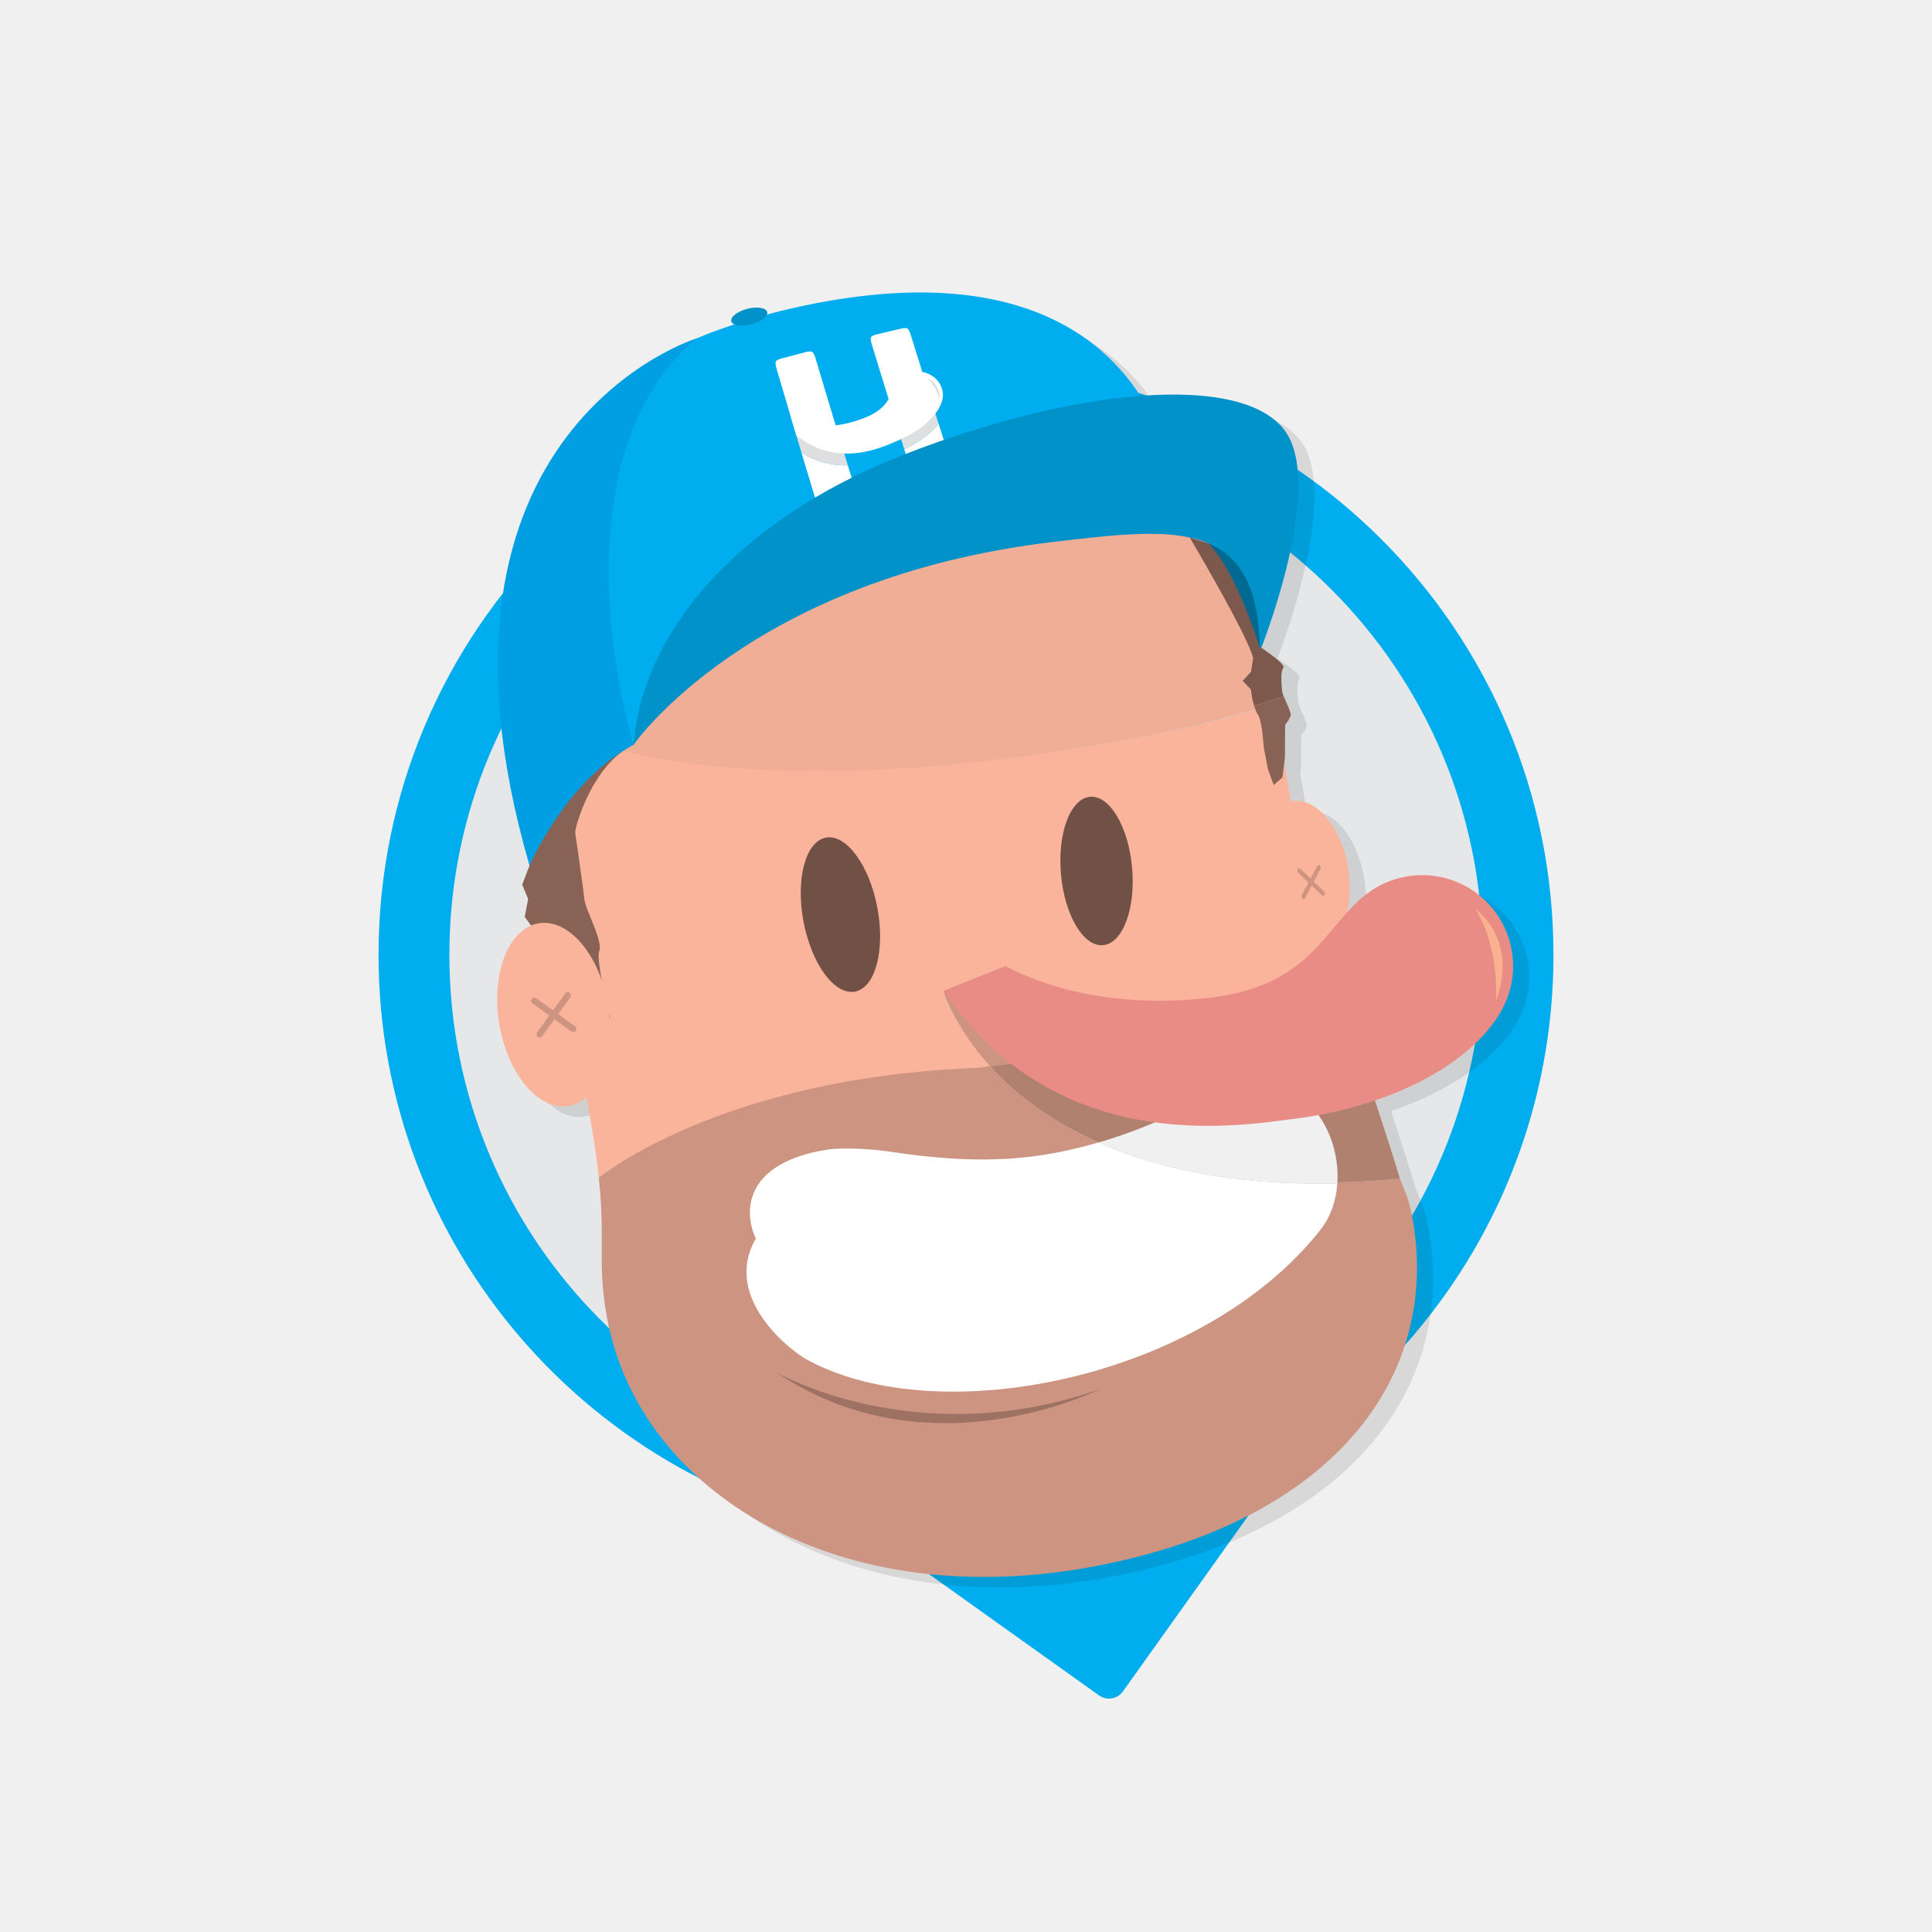
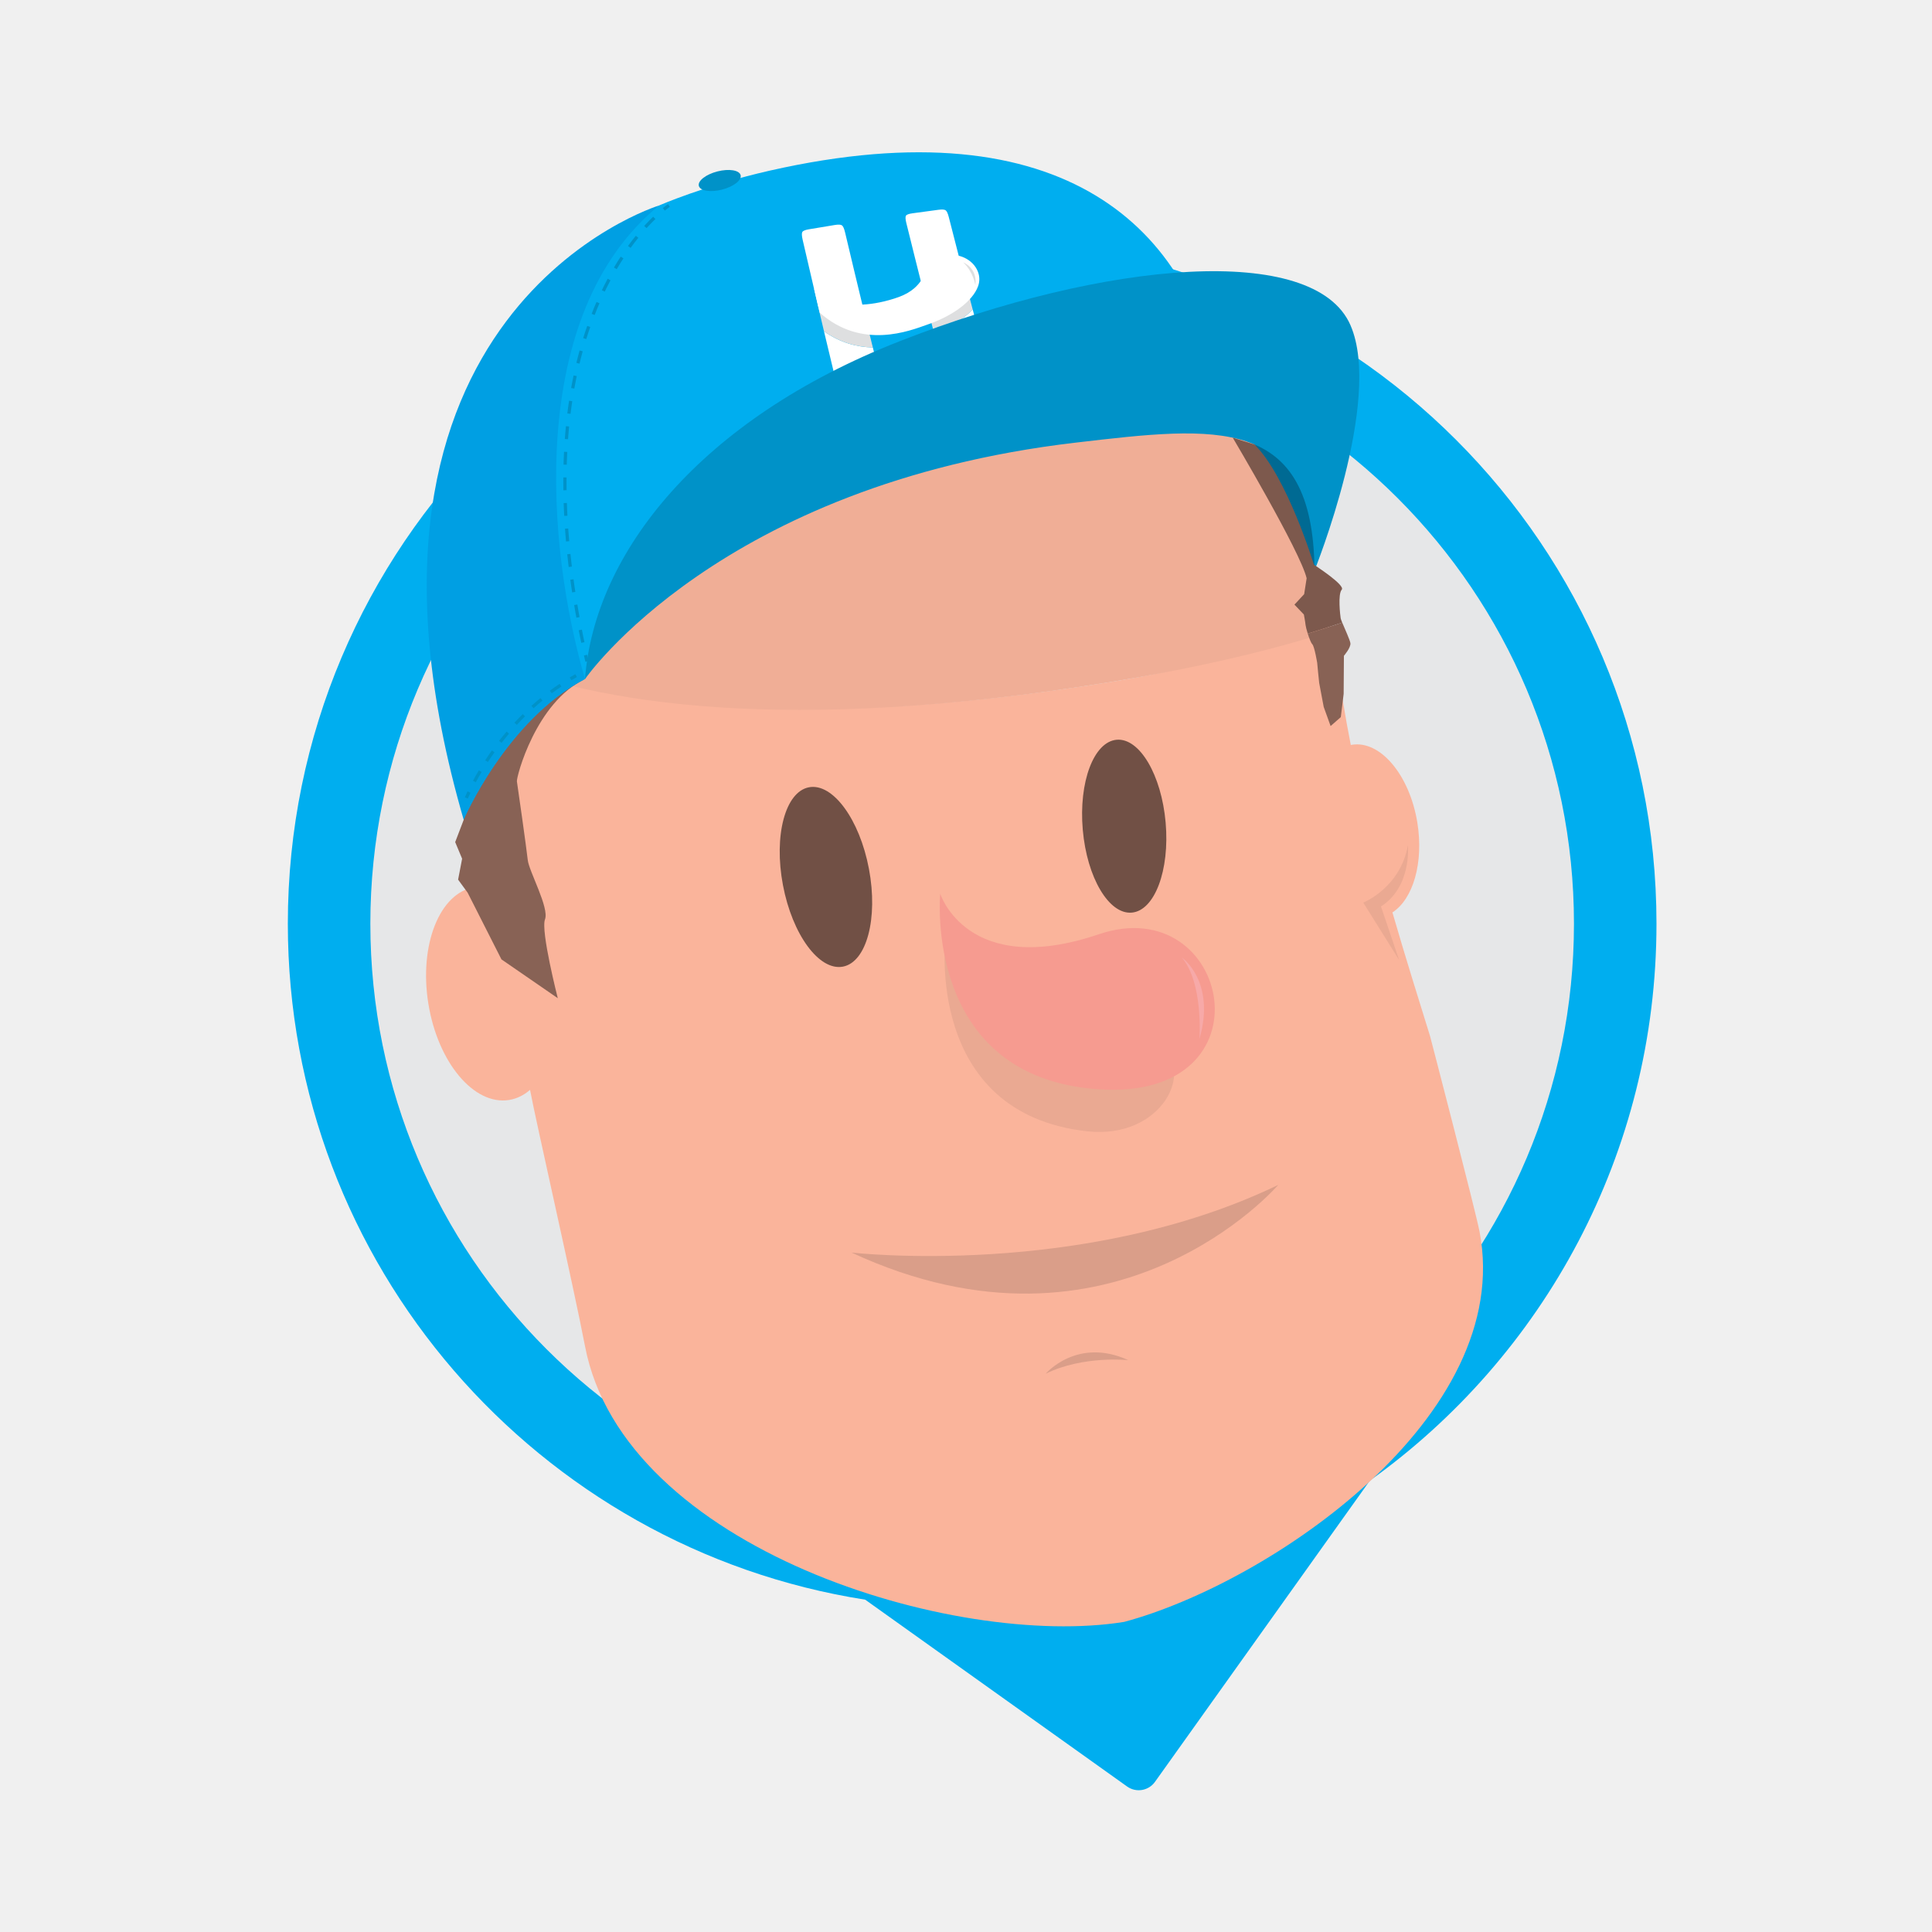
<svg xmlns="http://www.w3.org/2000/svg" version="1.1" id="Layer_1" x="0px" y="0px" width="600px" height="600px" viewBox="0 0 600 600" enable-background="new 0 0 600 600" xml:space="preserve">
+   <path fill="#00AEEF" d="M514.434,286.863c0-117.372-95.15-212.521-212.522-212.521S89.39,169.491,89.39,286.863  c0,106.07,77.711,193.984,179.305,209.933l81.346,58.025c2.786,1.986,6.656,1.34,8.643-1.447l66.729-93.547  C479.305,421.279,514.434,358.177,514.434,286.863z" />
+   <circle fill="#E6E7E8" cx="301.912" cy="286.863" r="186.897" />
+   <path fill="#FAB49B" d="M459.501,382.548c-1.22-6.384-15.28-60.437-15.396-60.812c-3.149-10.249-7.374-23.511-11.675-38.375  c6.389-4.109,9.766-15.406,7.743-27.868c-2.4-14.796-11.5-25.629-20.325-24.198c-0.116,0.018-0.229,0.048-0.345,0.07  c-1.749-8.868-3.219-17.764-4.251-26.479c-0.356-3.007-0.902-7.659-1.383-10.551c-18.553,5.895-40.96,12.918-68.26,17.346  c-99.686,16.171-158.602,6.93-193.043-7.365c-4.799,21.555-5.278,45.542-0.755,71.274c-1.465-0.29-2.944-0.337-4.418-0.098  c-10.889,1.767-17.316,17.999-14.354,36.256c2.962,18.258,14.19,31.626,25.079,29.858c2.398-0.389,4.578-1.479,6.491-3.137  c1.897,10.119,13.54,61.114,17.071,79.606c12.019,62.929,114.763,94.123,167.441,85.618  C394.142,491.62,470.483,440.052,459.501,382.548z" />
+   <path fill="#006A93" d="M360.127,121.203c0.952,1.026,41.126,57.104,41.126,57.104l6.979-1.132l3.555-45.471L360.127,121.203z" />
+   <path fill="#F0AE96" d="M364.717,113.69l-190.108,38.305c-11.089,15.131-19.097,32.823-23.491,52.556  c34.441,14.295,93.358,23.535,193.042,7.366c27.298-4.43,49.827-9.743,68.379-15.637  C406.268,158.599,389.457,130.669,364.717,113.69z" />
+   <path fill="#886255" d="M144.039,225.882l-0.033,28.721l-2.643,6.92l2.152,5.158l-1.246,6.497l2.956,4.043l10.502,20.72l17.5,12.06  c0,0-5.355-20.915-3.972-24.483c1.383-3.567-4.992-14.973-5.356-18.43c-0.363-3.457-3.151-23.068-3.369-24.408  c-0.216-1.342,5.937-24.651,21.15-31.797L144.039,225.882z" />
+   <path fill="#00AEEF" d="M204.681,63.812c0,0,14.395-6.286,34.314-10.807c92.121-20.915,131.594,18.707,139.714,68.764  l-166.285,37.059l-30.743,52.054l-40.021-39.667l20.221-64.496l29.263-34.427L204.681,63.812z" />
+   <ellipse transform="matrix(0.9826 -0.1857 0.1857 0.9826 -46.1064 52.3546)" fill="#715045" cx="256.495" cy="272.363" rx="13.591" ry="28.345" />
+   <ellipse transform="matrix(0.9962 -0.0873 0.0873 0.9962 -21.0622 31.4507)" fill="#715045" cx="349.122" cy="256.582" rx="12.917" ry="26.944" />
  <g>
-     <path fill="#00AEEF" d="M482.443,296.493c0-100.76-81.683-182.442-182.443-182.442s-182.442,81.683-182.442,182.442   c0,91.058,66.712,166.528,153.927,180.22l69.833,49.812c2.392,1.705,5.714,1.15,7.42-1.242l57.285-80.307   C452.287,411.885,482.443,357.713,482.443,296.493z" />
-     <circle fill="#E6E7E8" cx="300" cy="296.493" r="160.445" />
-     <path opacity="0.1" d="M471.262,317.16c2.784-4.939,4.12-10.76,3.478-16.83c-1.645-15.514-15.557-26.759-31.073-25.115   c-5.312,0.563-10.12,2.564-14.083,5.573c-0.039,0.029-0.076,0.059-0.115,0.087c-2.281,1.737-4.277,3.721-6.184,5.83   c1.014-4.045,1.223-8.841,0.408-13.86c-2.061-12.702-9.871-22.002-17.447-20.773c-0.1,0.016-0.197,0.041-0.296,0.061   c-0.779-3.952-1.495-7.909-2.126-11.849l0.22-1.785l0.069-10.142c0,0,1.916-2.236,1.729-3.396   c-0.143-0.879-1.486-3.786-2.182-5.466c-0.223-0.536-0.379-0.95-0.408-1.129c-0.12-0.74-0.794-6.456,0.279-7.644   c0.901-0.996-4.912-4.992-6.811-6.254c2.756-7.163,17.05-46.141,9.131-64.277c-5.068-11.605-22.893-15.781-46.703-13.964   c-16.63-25.66-50.294-40.348-108.16-27.211c-2.726,0.619-5.329,1.276-7.783,1.944c0.095-0.26,0.119-0.515,0.057-0.756   c-0.344-1.337-3.116-1.781-6.191-0.99c-3.077,0.79-5.291,2.514-4.947,3.852c0.104,0.404,0.432,0.725,0.919,0.956   c-7.141,2.364-11.513,4.272-11.513,4.272s-91.486,28.011-52.088,163.788l-2.268,5.94l1.848,4.428l-1.069,5.577l1.97,2.695   c-7.847,3.336-12.208,16.155-9.894,30.417c2.542,15.674,12.182,27.15,21.53,25.633c2.058-0.334,3.93-1.27,5.571-2.693   c1.63,8.688,3.004,17.139,3.829,24.977l0.01-0.002c0.159,1.514,0.3,3.008,0.416,4.475c1.343,16.875-0.79,23.689,2.242,39.564   c10.317,54.021,72.275,91.725,151.761,76.543c74.318-14.193,107.533-59.471,98.105-108.836c-1.047-5.479-2.317-7.881-3.73-11.436   c-2.398-7.998-5.192-16.51-7.753-24.32c18.094-6.125,32.038-15.826,38.722-26.978c0.158-0.257,0.311-0.517,0.46-0.78   c0.035-0.063,0.076-0.126,0.112-0.189c0.018-0.029,0.033-0.061,0.051-0.091c-0.018,0.03-0.037,0.059-0.053,0.089   C471.29,317.116,471.275,317.138,471.262,317.16z M298.101,312.735l-0.017-0.003c-0.004-0.017-0.011-0.037-0.011-0.037   C298.082,312.709,298.091,312.722,298.101,312.735z" />
-     <path fill="#FAB49B" d="M401.543,330.8l20.831-3.38c-0.102-0.331-0.207-0.666-0.307-0.99   c-7.055-22.969-20.412-63.519-24.768-100.312c-0.306-2.581-0.672-5.107-1.086-7.59c-15.926,5.06-35.266,9.622-58.701,13.423   c-85.576,13.882-136.154,5.949-165.72-6.323c-4.292,19.274-4.574,40.81-0.154,63.949c4.66,24.4,11.876,52.969,14.32,76.194   l135.789-22.027c-23.081-16.705-28.676-36.049-28.676-36.049L401.543,330.8z" />
-     <path fill="#B18170" d="M434.763,366.08c-3.999-13.336-9.104-28.116-12.379-38.661c0,0-42.779-7.593-114.991,3.614   C324.599,350.086,360.962,372.832,434.763,366.08z" />
-     <path fill="#CC9481" d="M434.763,366.08c-73.801,6.752-110.164-15.994-127.37-35.047c-1.284,0.198-2.557,0.564-3.875,0.613   c-80.036,2.988-117.549,34.123-117.549,34.123c0.159,1.514,0.3,3.008,0.416,4.475c1.343,16.875-0.79,23.689,2.242,39.564   c10.317,54.021,72.275,91.725,151.761,76.543c74.318-14.193,107.533-59.471,98.105-108.836   C437.447,372.037,436.176,369.635,434.763,366.08z" />
    <g>
-       <path fill="#CC9481" d="M292.98,307.71c0,0,3.176,10.971,14.6,23.522c12.242-1.57,36.862-4.445,66.095-6.334L292.98,307.71z" />
-     </g>
-     <path fill="#F0F0F0" d="M378.25,339.678c-11.633,5.41-23.205,11.143-37.128,15.139c17.777,7.916,41.833,13.406,74.199,12.715   C416.591,349.338,402.215,328.531,378.25,339.678z" />
-     <path fill="#006A93" d="M349.976,154.279c0.818,0.88,35.305,49.021,35.305,49.021l5.992-0.972l3.051-39.035L349.976,154.279z" />
-     <path fill="#F0AE96" d="M353.917,147.83l-163.202,32.884c-9.52,12.989-16.395,28.178-20.166,45.117   c29.566,12.271,80.145,20.205,165.72,6.323c23.435-3.802,42.775-8.364,58.702-13.423   C389.586,186.383,375.155,162.406,353.917,147.83z" />
-     <path fill="#886255" d="M164.472,244.143l-0.029,24.656l-2.268,5.94l1.848,4.428l-1.069,5.577l2.538,3.472l9.016,17.787   l15.022,10.354c0,0-4.597-17.956-3.41-21.019c1.188-3.062-4.285-12.854-4.597-15.821c-0.312-2.968-2.706-19.802-2.893-20.954   c-0.187-1.151,5.096-21.162,18.157-27.296L164.472,244.143z" />
-     <ellipse transform="matrix(0.9871 -0.1601 0.1601 0.9871 -38.2978 68.3609)" fill="#FAB49B" cx="404.976" cy="271.788" rx="13.896" ry="23.299" />
-     <path fill="#00AEEF" d="M216.531,105.012c0,0,12.358-5.396,29.457-9.278c79.083-17.954,112.968,16.059,119.939,59.031   l-142.749,31.814l-26.392,44.687l-34.356-34.053l17.358-55.368l25.121-29.554L216.531,105.012z" />
-     <ellipse transform="matrix(0.9826 -0.1856 0.1856 0.9826 -48.187 53.3832)" fill="#715045" cx="261.011" cy="284.045" rx="11.667" ry="24.333" />
-     <ellipse transform="matrix(0.9962 -0.0873 0.0873 0.9962 -22.3075 30.7506)" fill="#715045" cx="340.528" cy="270.498" rx="11.089" ry="23.13" />
-     <g>
-       <path fill="#E98C86" d="M466.262,313.877c2.784-4.939,4.12-10.76,3.478-16.83c-1.645-15.514-15.557-26.759-31.073-25.115    c-5.312,0.563-10.12,2.564-14.083,5.573c-0.039,0.029-0.076,0.059-0.115,0.087c-13.443,10.237-17.061,28.924-49.877,32.401    c-30.217,3.202-50.898-3.975-62.382-10.001l-19.137,7.702c34.704,51.295,89.897,42.168,108.63,39.803    c30.125-3.805,54.48-16.783,64.029-32.716c0.158-0.257,0.311-0.517,0.46-0.78c0.035-0.063,0.076-0.126,0.112-0.189    c0.018-0.029,0.033-0.061,0.051-0.091c-0.018,0.03-0.037,0.059-0.053,0.089C466.29,313.833,466.275,313.854,466.262,313.877z" />
-     </g>
-     <path fill="#009FE3" d="M164.443,268.799c0,0,11.306-26.435,32.343-37.533c-10.205-34.95-15.775-97.243,19.745-126.254   C216.531,105.012,125.045,133.022,164.443,268.799z" />
-     <g>
-       <g>
-         <path fill="#FFFFFF" d="M279.661,120.627c0.008-0.01,0.016-0.02,0.024-0.03c0.838-1.06,1.987-1.916,3.389-2.434     c1.326-0.488,2.713-0.613,4.042-0.432l-4.28-13.741c-0.335-1.082-0.679-1.732-1.023-1.95c-0.347-0.217-1.032-0.205-2.053,0.034     l-7.467,1.77c-1.022,0.247-1.622,0.542-1.797,0.886c-0.175,0.345-0.095,1.069,0.24,2.169l3.167,10.354l1.958,6.351l0.808,2.612     C277.763,124.25,278.361,122.281,279.661,120.627z" />
-         <path fill="#FFFFFF" d="M284.457,151.056c0.335,1.057,0.675,1.677,1.022,1.866c0.347,0.188,1.032,0.124,2.054-0.19l7.467-2.273     c1.021-0.308,1.621-0.633,1.796-0.975c0.173-0.343,0.096-1.032-0.239-2.07l-5.069-15.829c-2.322,2.926-6.029,5.755-10.661,7.969     L284.457,151.056z" />
-         <path fill="#DEDFE0" d="M283.074,118.164c-1.402,0.518-2.551,1.374-3.389,2.434c-0.008,0.01-0.016,0.021-0.024,0.03     c-1.3,1.654-1.898,3.622-2.993,5.59l2.273,7.309l0.499,1.597l1.388,4.43c4.632-2.214,8.339-5.043,10.661-7.969l-4.373-13.853     C285.787,117.551,284.399,117.676,283.074,118.164z" />
-         <path fill="#FFFFFF" d="M250.88,135.053c2.233,0.497,5.492,0.737,9.556,0.062l-2.03-6.703l-1.958-6.502l-3.167-10.597     c-0.335-1.126-0.675-1.801-1.024-2.022c-0.346-0.222-1.031-0.2-2.052,0.064l-7.465,1.956c-1.021,0.271-1.624,0.588-1.796,0.95     c-0.177,0.363-0.099,1.119,0.236,2.262l5.625,19.056C248.292,134.417,249.715,134.793,250.88,135.053z" />
-         <path fill="#FFFFFF" d="M248.89,140.56l6.014,19.911c0.335,1.1,0.678,1.744,1.026,1.938c0.343,0.193,1.031,0.119,2.052-0.221     l7.465-2.458c1.022-0.333,1.621-0.679,1.795-1.039c0.177-0.361,0.097-1.08-0.238-2.163l-3.7-12.011     C258.812,144.642,253.846,143.697,248.89,140.56z" />
-         <path fill="#DEDFE0" d="M261.488,138.572l-1.051-3.457c-4.064,0.675-7.323,0.434-9.556-0.062     c-1.166-0.26-2.588-0.637-4.074-1.473l2.083,6.979c4.956,3.137,9.922,4.082,14.414,3.956l-1.317-4.308L261.488,138.572z" />
-         <path fill="#FFFFFF" d="M292.64,124.231c0.344-1.377,0.246-2.868-0.384-4.289c-1.61-3.644-6.07-5.478-9.961-4.064     c-1.332,0.488-2.424,1.298-3.221,2.304c-0.008,0.01-0.015,0.02-0.023,0.029c-2.7,3.437-2.21,8.295-10.44,11.503     c-7.579,3.025-13.503,2.865-16.914,2.092c-1.757-0.401-4.129-1.079-6.379-3.348l2.012,6.772     c12.899,10.269,26.493,3.725,31.162,1.741c7.508-3.134,12.823-7.997,14.079-12.487c0.021-0.073,0.041-0.146,0.06-0.219     c0.004-0.018,0.01-0.035,0.014-0.053c0.003-0.008,0.004-0.017,0.007-0.025c-0.002,0.008-0.005,0.016-0.007,0.025     C292.644,124.218,292.641,124.224,292.64,124.231z" />
-         <path fill="#DEDFE0" d="M287.87,117.447c0,0,4.291,1.395,3.911,6.658C291.781,124.105,290.927,120.077,287.87,117.447z" />
-       </g>
-     </g>
-     <path fill="#0092C8" d="M196.786,231.266c0,0,35.855-51.922,130.78-63.023c37.698-4.409,63.355-7.557,63.707,34.086   c0,0,18.318-45.404,9.578-65.42c-9.605-21.996-65.024-17.312-120.196,4.302C227.645,161.977,199.296,197.57,196.786,231.266z" />
-     <ellipse transform="matrix(0.9871 -0.1601 0.1601 0.9871 -48.2286 31.5928)" fill="#FAB49B" cx="171.955" cy="315.11" rx="17.147" ry="28.749" />
-     <ellipse transform="matrix(0.9685 -0.2489 0.2489 0.9685 -17.1551 61.0009)" fill="#0092C8" cx="232.694" cy="98.352" rx="5.75" ry="2.5" />
-     <path fill="none" d="M389.173,204.399c0,0,0.125,0.084,0.322,0.217C389.294,204.473,389.173,204.399,389.173,204.399z" />
-     <path fill="#7D594D" d="M398.251,215.083c-0.12-0.74-0.794-6.456,0.279-7.644c1.074-1.187-7.41-6.649-7.41-6.649   s-7.166-23.544-15.866-32.067l-5.778-1.799c0,0,18.043,30.397,19.697,37.474c0,0,0.121,0.073,0.322,0.217   c-0.197-0.133-0.322-0.217-0.322-0.217l-0.662,4.244l-2.588,2.784l2.511,2.632c0,0,0.376,1.965,0.454,2.797   c0.034,0.371,0.274,1.315,0.583,2.297c3.093-0.935,6.157-1.916,9.188-2.94C398.437,215.677,398.281,215.263,398.251,215.083z" />
-     <path fill="#886255" d="M389.471,219.153c0.382,1.218,0.87,2.496,1.202,2.816c0.6,0.578,1.32,5.02,1.32,5.02   s0.445,4.824,0.525,5.318s1.205,6.39,1.205,6.39l1.841,5.104l2.718-2.386l0.761-6.199l0.069-10.142c0,0,1.916-2.236,1.729-3.396   c-0.143-0.879-1.486-3.786-2.182-5.466C395.628,217.237,392.564,218.219,389.471,219.153z" />
-     <path fill="#9D7263" d="M241.296,426.293c0,0,43.318,25.035,100.122,5.184C341.418,431.477,288.522,458.244,241.296,426.293z" />
-     <path fill="#CC9481" d="M178.591,318.706l-5.242-3.778l3.778-5.24c0.321-0.445,0.22-1.066-0.225-1.388s-1.067-0.22-1.388,0.226   l-3.778,5.24l-5.24-3.777c-0.445-0.321-1.066-0.221-1.387,0.225c-0.321,0.445-0.221,1.066,0.225,1.387l5.241,3.778l-3.779,5.241   c-0.32,0.445-0.22,1.066,0.226,1.387c0.445,0.321,1.066,0.221,1.387-0.225l3.778-5.24l5.242,3.777   c0.445,0.32,1.066,0.221,1.388-0.225C179.137,319.648,179.036,319.027,178.591,318.706z" />
-     <path fill="#CC9481" d="M411.212,276.867l-3.215-3.068l2.08-3.927c0.177-0.333,0.099-0.815-0.175-1.076s-0.638-0.201-0.814,0.132   l-2.079,3.927l-3.215-3.068c-0.271-0.261-0.637-0.202-0.814,0.132c-0.176,0.334-0.098,0.816,0.176,1.076l3.214,3.068l-2.08,3.927   c-0.177,0.334-0.099,0.816,0.175,1.077c0.273,0.26,0.637,0.201,0.814-0.132l2.08-3.928l3.214,3.069   c0.273,0.26,0.638,0.201,0.814-0.132C411.564,277.609,411.486,277.128,411.212,276.867z" />
-     <path fill="#FAB18F" d="M458.201,282.268c0,0,13.494,9.292,6.342,28.687C464.542,310.955,466.009,295.016,458.201,282.268z" />
-     <g>
-       <path fill="#FFFFFF" d="M341.121,354.816c-17.439,5.002-34.851,7.408-64.452,2.881c-6.018-0.922-15.126-1.402-19.833-0.652    c-25.577,4.082-26.104,19.09-22.104,27.59c-10.75,18.75,11.542,35.416,16.104,37.732c41.315,22.385,123.249,5.508,159.332-40.566    c3.119-3.984,4.786-9.018,5.152-14.27C382.955,368.223,358.898,362.732,341.121,354.816z" />
+       <path fill="#FFFFFF" d="M290.139,84.123c0.009-0.01,0.018-0.02,0.027-0.03c0.969-1.024,2.257-1.814,3.794-2.236    c1.454-0.396,2.951-0.418,4.363-0.132l-3.675-14.336c-0.288-1.132-0.613-1.826-0.969-2.079c-0.358-0.253-1.094-0.307-2.207-0.162    l-8.134,1.1c-1.113,0.156-1.776,0.402-1.987,0.741c-0.211,0.339-0.172,1.094,0.116,2.259l2.719,10.957l1.682,6.701l0.694,2.752    C287.865,87.708,288.637,85.726,290.139,84.123z" />
+       <path fill="#FFFFFF" d="M293.25,115.697c0.289,1.102,0.61,1.754,0.968,1.962c0.358,0.206,1.094,0.166,2.208-0.12l8.133-2.05    c1.113-0.276,1.775-0.585,1.986-0.927c0.209-0.341,0.173-1.045-0.114-2.113l-4.354-16.344c-2.683,2.846-6.839,5.534-11.944,7.561    L293.25,115.697z" />
+       <path fill="#DEDFE0" d="M293.96,81.857c-1.537,0.422-2.825,1.212-3.794,2.236c-0.009,0.01-0.018,0.02-0.027,0.03    c-1.502,1.603-2.274,3.584-3.577,5.535l1.951,7.687l0.429,1.677l1.191,4.646c5.105-2.027,9.262-4.715,11.944-7.561l-3.754-14.381    C296.911,81.439,295.415,81.461,293.96,81.857z" />
+       <path fill="#FFFFFF" d="M258.375,97.146c2.359,0.677,5.833,1.146,10.226,0.698l-1.743-7.193l-1.681-6.994l-2.72-11.432    c-0.288-1.216-0.61-1.958-0.97-2.226c-0.357-0.265-1.093-0.309-2.206-0.129l-8.13,1.351c-1.113,0.191-1.779,0.471-1.985,0.84    c-0.213,0.371-0.177,1.185,0.111,2.437l4.831,20.799C255.644,96.291,257.143,96.79,258.375,97.146z" />
+       <path fill="#FFFFFF" d="M255.896,102.88l5.164,21.541c0.288,1.186,0.612,1.886,0.973,2.104c0.354,0.219,1.093,0.163,2.206-0.163    l8.132-2.337c1.112-0.314,1.774-0.657,1.985-1.03c0.212-0.374,0.174-1.134-0.115-2.285l-3.177-12.807    C266.25,107.795,260.998,106.517,255.896,102.88z" />
+       <path fill="#DEDFE0" d="M269.503,101.546l-0.903-3.703c-4.393,0.449-7.866-0.021-10.226-0.698c-1.231-0.355-2.73-0.854-4.268-1.85    l1.789,7.584c5.103,3.637,10.354,4.915,15.167,5.023l-1.131-4.607L269.503,101.546z" />
+       <path fill="#FFFFFF" d="M303.809,88.715c0.461-1.372,0.457-2.887-0.123-4.369c-1.48-3.808-6.14-6.016-10.408-4.884    c-1.461,0.394-2.686,1.137-3.606,2.107c-0.009,0.009-0.018,0.018-0.027,0.028c-3.121,3.327-2.916,8.372-11.942,11.132    c-8.312,2.653-14.645,2.081-18.248,1.025c-1.856-0.551-4.353-1.445-6.62-4.033l1.728,7.373    c13.148,11.685,28.116,5.571,33.244,3.781c8.247-2.792,14.263-7.431,15.912-11.907c0.028-0.072,0.054-0.145,0.078-0.218    c0.006-0.018,0.014-0.035,0.02-0.053c0.003-0.007,0.006-0.017,0.008-0.024c-0.002,0.008-0.005,0.016-0.008,0.024    C303.813,88.703,303.81,88.708,303.809,88.715z" />
+       <path fill="#DEDFE0" d="M299.151,81.493c0,0,4.506,1.733,3.746,7.037C302.897,88.53,302.252,84.388,299.151,81.493z" />
    </g>
  </g>
+   <path fill="#009FE3" d="M144.006,254.603c0,0,13.168-30.792,37.675-43.721c-11.887-40.711-18.375-113.274,23-147.069  C204.681,63.812,98.112,96.441,144.006,254.603z" />
+   <path fill="#0092C8" d="M181.681,210.882c0,0,41.767-60.482,152.342-73.414c43.913-5.135,73.801-8.803,74.209,39.707  c0,0,21.339-52.89,11.157-76.207c-11.188-25.622-75.744-20.165-140.013,5.012C217.627,130.169,184.605,171.631,181.681,210.882z" />
+   <ellipse transform="matrix(0.9686 -0.2488 0.2488 0.9686 -6.9182 57.3757)" fill="#0092C8" cx="223.509" cy="56.055" rx="6.698" ry="2.912" />
+   <path fill="none" d="M405.788,179.586c0,0,0.146,0.099,0.375,0.253C405.929,179.671,405.788,179.586,405.788,179.586z" />
+   <path fill="#7D594D" d="M416.362,192.032c-0.141-0.862-0.926-7.521,0.326-8.905c1.251-1.382-8.632-7.745-8.632-7.745  s-8.347-27.426-18.483-37.353l-6.731-2.096c0,0,21.019,35.408,22.946,43.652c0,0,0.141,0.085,0.375,0.253  c-0.23-0.155-0.375-0.253-0.375-0.253l-0.771,4.944l-3.014,3.243l2.923,3.064c0,0,0.439,2.289,0.53,3.258  c0.039,0.433,0.318,1.533,0.678,2.677c3.604-1.088,7.172-2.232,10.705-3.425C416.579,192.723,416.396,192.241,416.362,192.032z" />
+   <path fill="#886255" d="M406.133,196.772c0.446,1.418,1.014,2.908,1.402,3.28c0.698,0.673,1.538,5.848,1.538,5.848  s0.519,5.62,0.612,6.194c0.093,0.575,1.404,7.444,1.404,7.444l2.143,5.945l3.167-2.779l0.885-7.22l0.081-11.815  c0,0,2.233-2.605,2.013-3.955c-0.166-1.024-1.731-4.41-2.54-6.367C413.306,194.541,409.737,195.684,406.133,196.772z" />
+   <path fill="#EAA992" d="M293.64,291.132c0,0-6.726,54.618,44.027,60.202c23.346,2.568,33.942-19.33,22.074-26.813  c0,0-38.59-1.104-49.889-9.736C298.553,306.152,294.328,298.837,293.64,291.132z" />
+   <path fill="#F69B90" d="M291.994,277.546c0,0-5.438,57.102,49.252,60.748c54.689,3.647,40.864-62.013,0-48.154  C300.383,303.999,291.994,277.546,291.994,277.546z" />
+   <path fill="#DA9E89" d="M264.452,388.995c0,0,71.751,8.266,132.521-21.015C396.972,367.98,346.297,426.985,264.452,388.995z" />
+   <path fill="#DA9E89" d="M350.413,422.41c0,0-13.906-1.533-25.647,4.198C324.766,426.608,334.523,415.13,350.413,422.41z" />
+   <path fill="#EAA992" d="M437.25,262.5c0,0,1.25,12.875-8.375,19l5.625,16.625l-11.125-17.812  C423.375,280.312,434.875,275.75,437.25,262.5z" />
+   <g>
+     <g>
+       <path fill="#0092C8" d="M145.304,247.994l-0.928-0.373c0,0,0.269-0.669,0.827-1.85l0.904,0.429    C145.569,247.337,145.308,247.986,145.304,247.994z" />
+     </g>
+     <g>
+       <path fill="#0092C8" d="M147.761,242.941l-0.879-0.475c0.573-1.064,1.19-2.148,1.831-3.222l0.859,0.513    C148.938,240.818,148.329,241.89,147.761,242.941z M151.514,236.653l-0.836-0.548c0.674-1.029,1.377-2.058,2.091-3.057    l0.814,0.582C152.876,234.617,152.181,235.635,151.514,236.653z M155.771,230.692l-0.789-0.614    c0.763-0.979,1.548-1.947,2.335-2.875l0.763,0.646C157.303,228.768,156.525,229.724,155.771,230.692z M160.505,225.107    l-0.734-0.679c0.837-0.907,1.703-1.803,2.572-2.666l0.705,0.71C162.189,223.325,161.334,224.211,160.505,225.107z     M165.705,219.957l-0.67-0.742c0.918-0.831,1.861-1.646,2.806-2.421l0.635,0.772C167.543,218.333,166.611,219.137,165.705,219.957    z M171.354,215.311l-0.597-0.802c0.99-0.737,2.009-1.457,3.028-2.139l0.556,0.831    C173.336,213.875,172.332,214.584,171.354,215.311z" />
+     </g>
+     <g>
+       <path fill="#0092C8" d="M177.438,211.244l-0.512-0.859c0.574-0.342,1.154-0.678,1.744-1.008l0.488,0.874    C178.576,210.576,178.003,210.906,177.438,211.244z" />
+     </g>
+   </g>
+   <g>
+     <g>
+       <path fill="none" stroke="#0092C8" stroke-miterlimit="10" d="M207.75,63.812c0,0-0.583,0.383-1.592,1.203" />
+       <path fill="none" stroke="#0092C8" stroke-miterlimit="10" stroke-dasharray="3.974,3.974" d="M203.194,67.657    c-11.6,11.207-40.082,48.596-21.772,133.855" />
+       <path fill="none" stroke="#0092C8" stroke-miterlimit="10" d="M181.845,203.452c0.144,0.648,0.289,1.298,0.438,1.952" />
+     </g>
+   </g>
+   <path fill="#F7A9A8" d="M367,297.333c0,0,10.667,7.333,5.5,25.333C372.5,322.667,373.763,305.208,367,297.333z" />
</svg>
